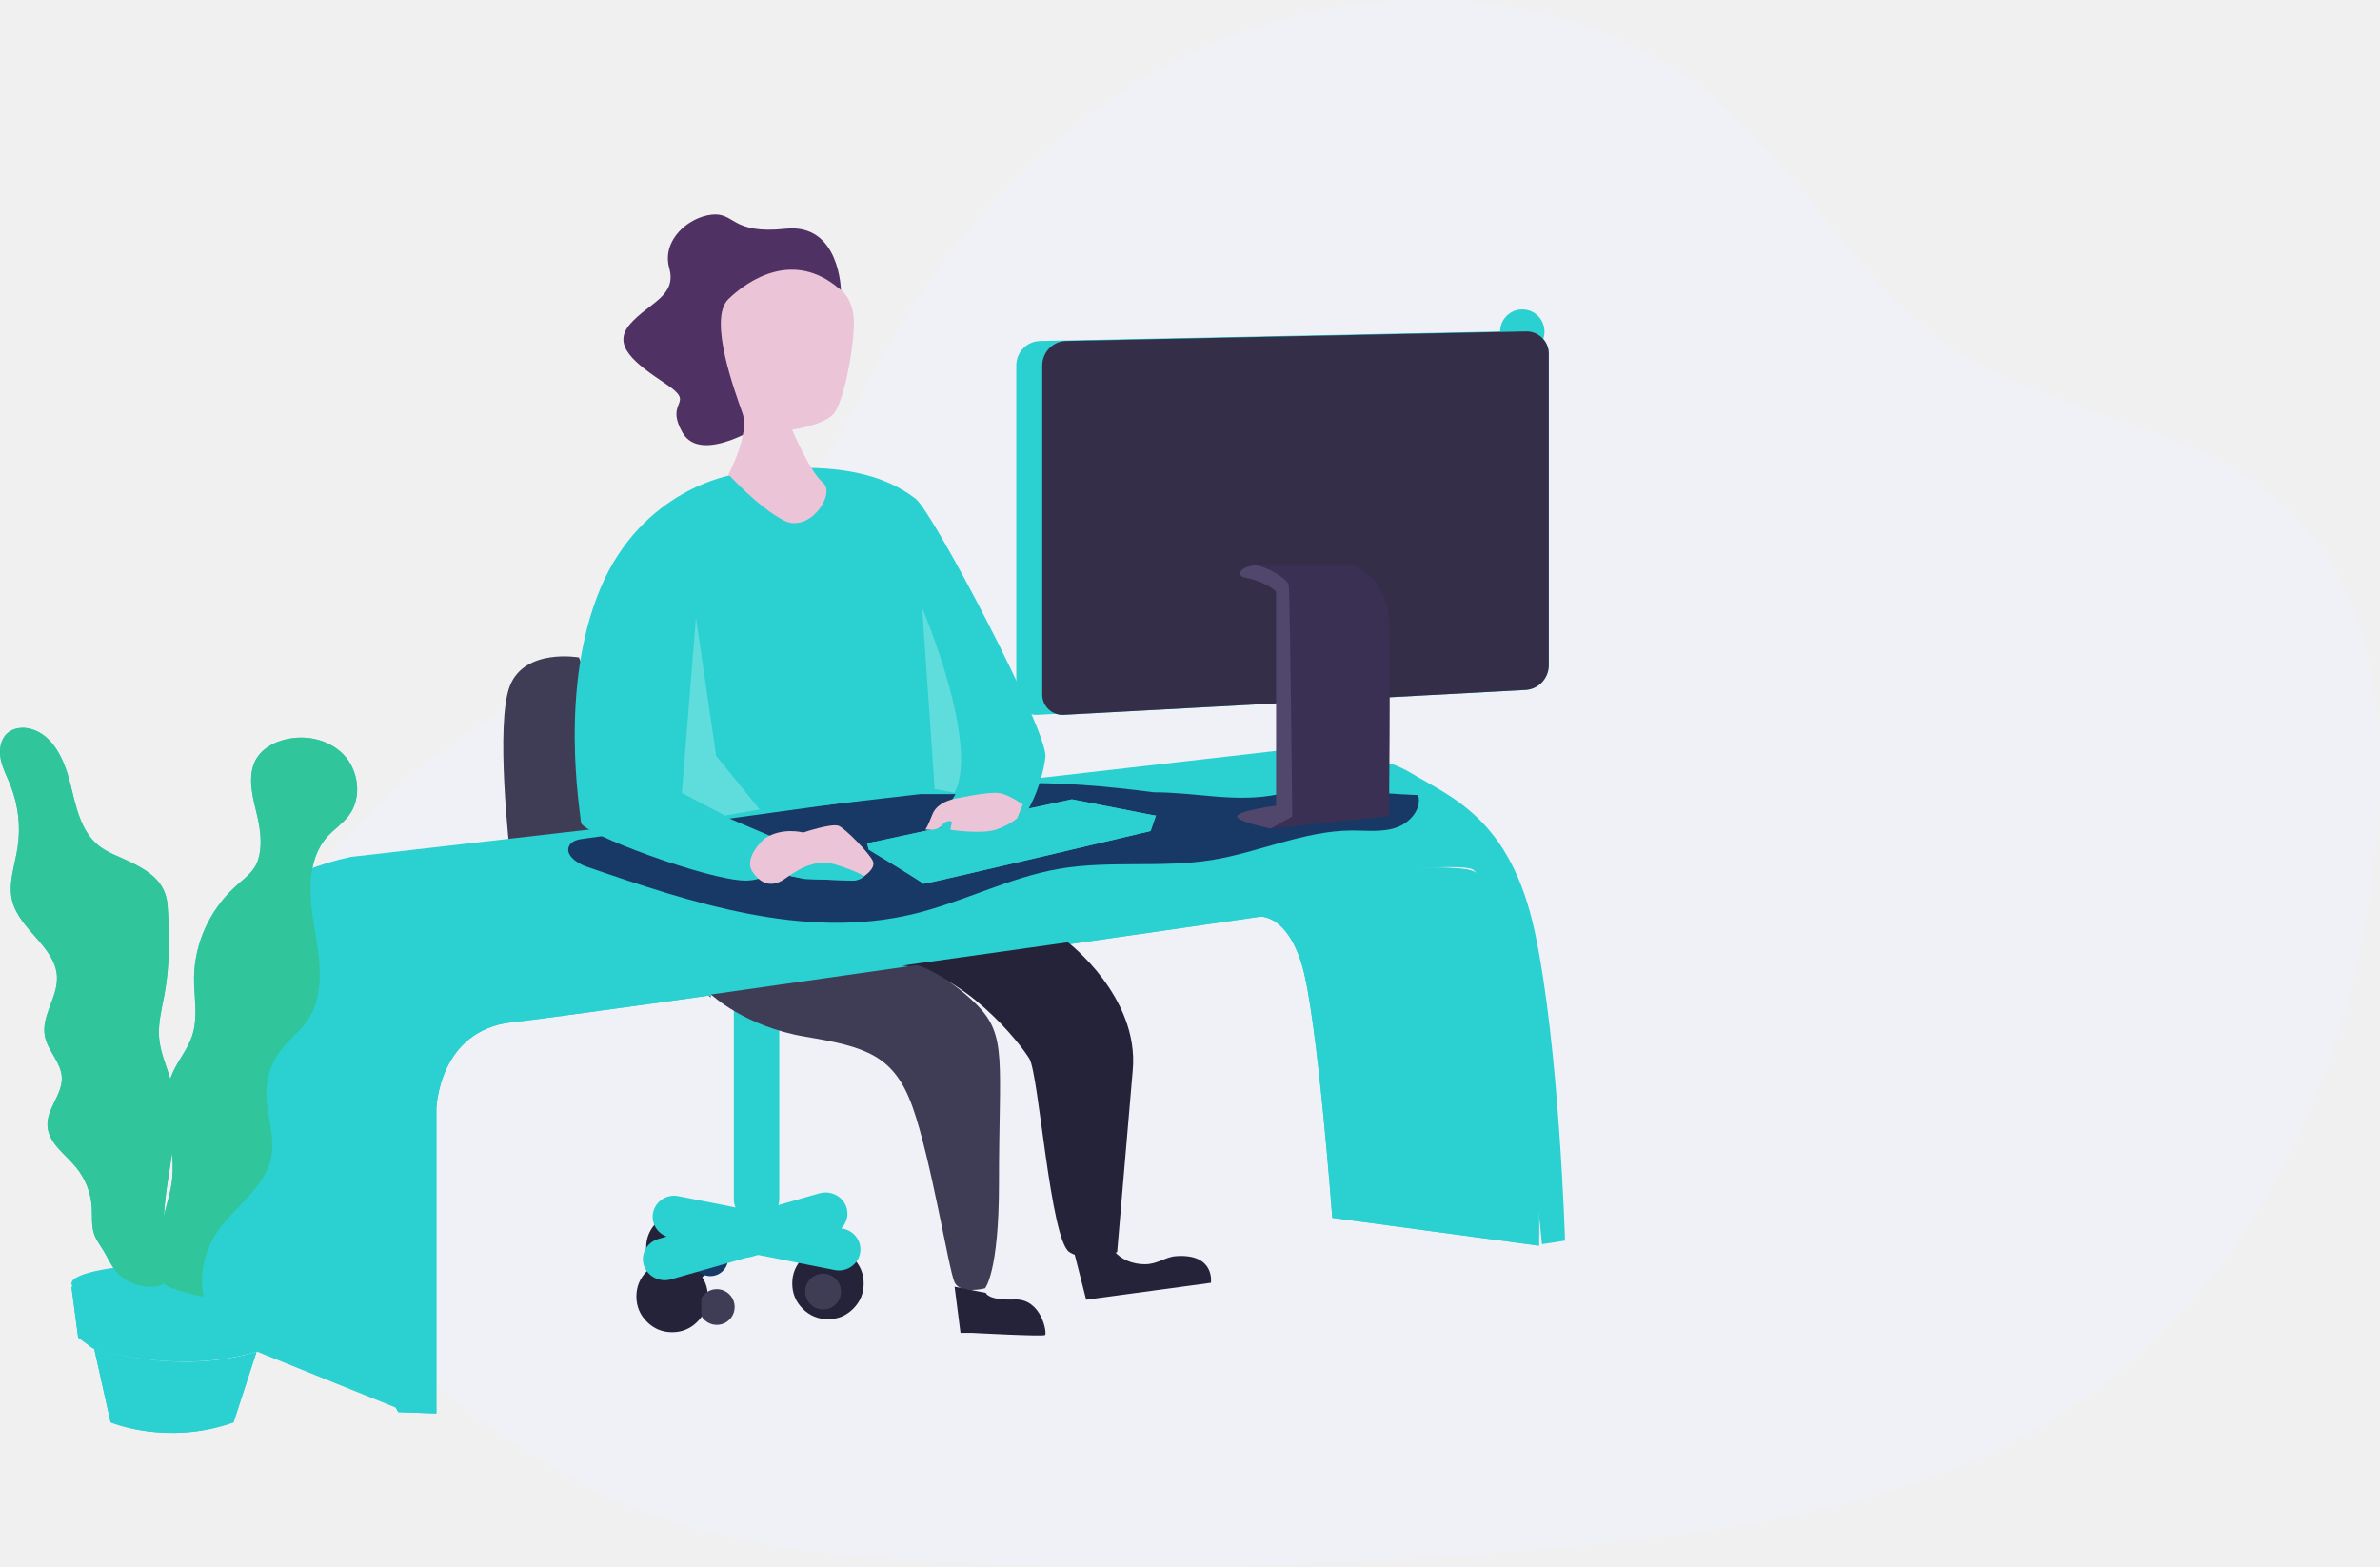
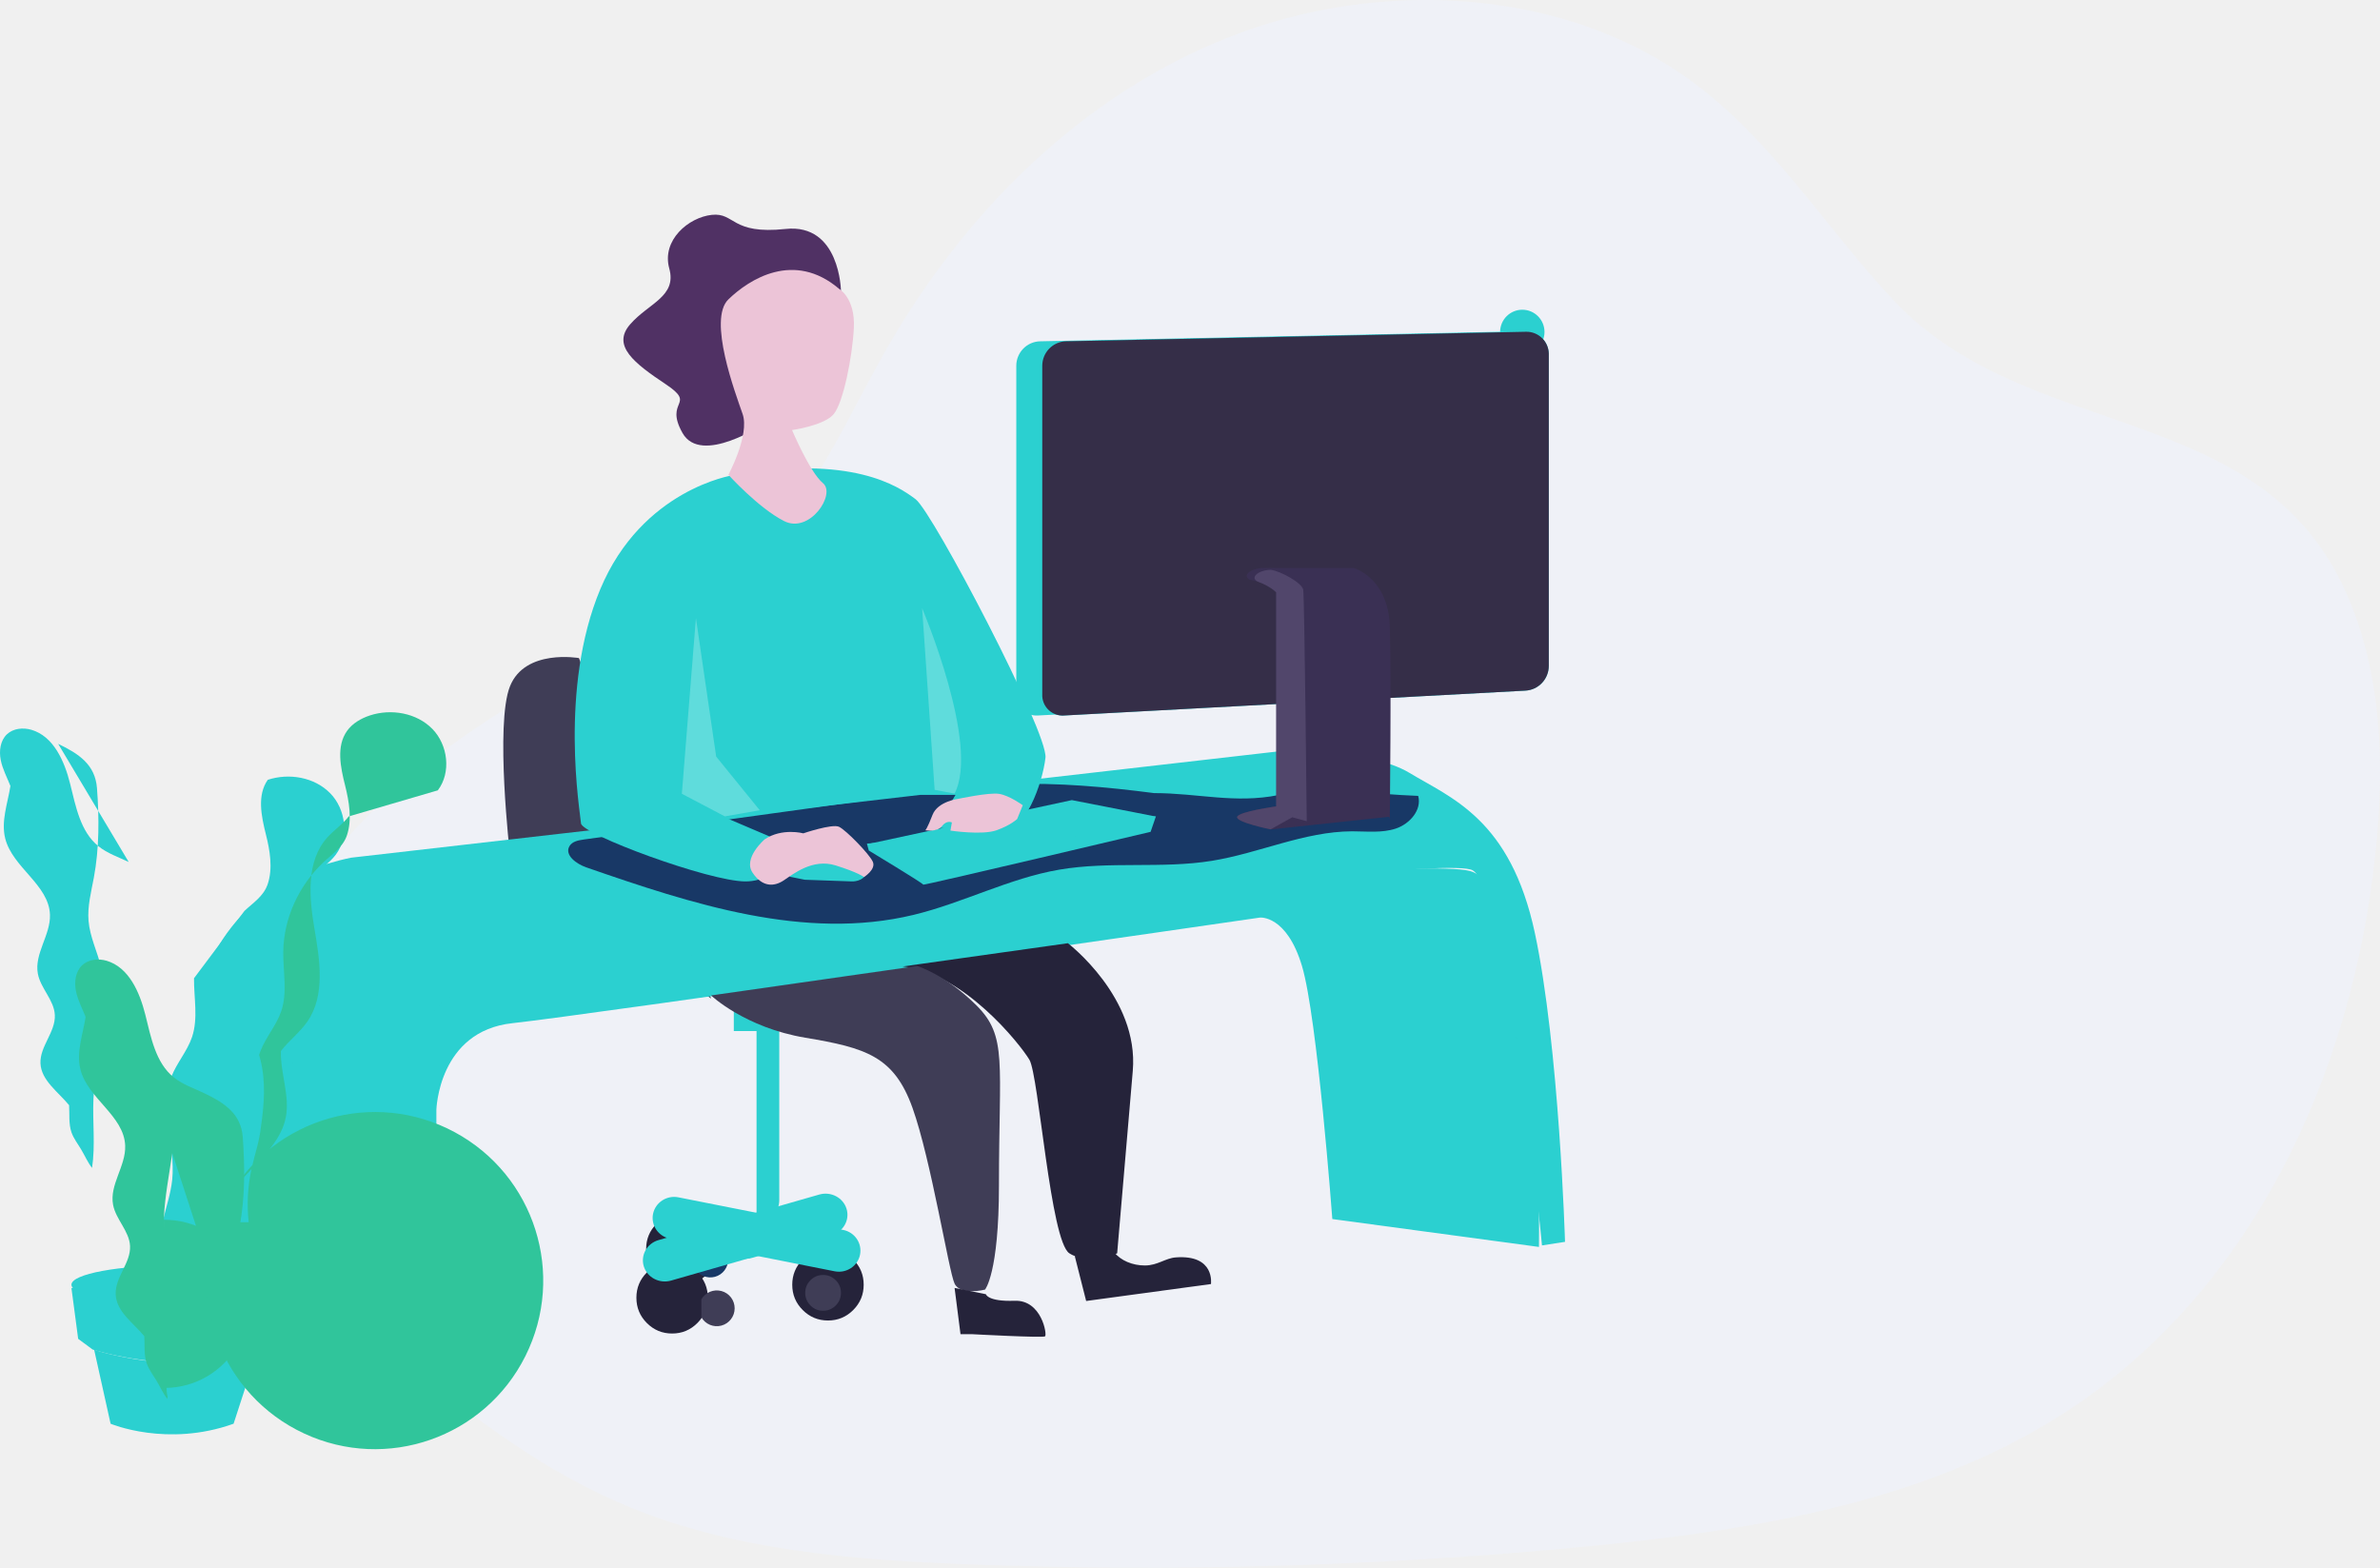
- <svg xmlns="http://www.w3.org/2000/svg" id="body_1" width="696" height="458">
+ <svg xmlns="http://www.w3.org/2000/svg" id="body_1" width="542" height="357">
  <defs>
    <linearGradient transform="matrix(1 0 0 1 0 0)" id="1" x1="0" y1="50" x2="100" y2="50">
      <stop stop-color="#183866" offset="0%" />
      <stop stop-color="#1A7FC1" offset="100%" />
    </linearGradient>
    <linearGradient transform="matrix(1 0 0 1 0 0)" id="216" x1="14.169" y1="-41.335" x2="114.168" y2="-41.335">
      <stop stop-color="#183866" offset="0%" />
      <stop stop-color="#1A7FC1" offset="100%" />
    </linearGradient>
    <linearGradient transform="matrix(1 0 0 1 0 0)" id="452" x1="-0.04" y1="49.993" x2="99.996" y2="49.993">
      <stop stop-color="#ECC4D7" offset="0%" />
      <stop stop-color="#F2EAC9" offset="100%" />
    </linearGradient>
    <linearGradient transform="matrix(1 0 0 1 0 0)" id="684" x1="99.032" y1="-163.287" x2="199.03" y2="-163.287">
      <stop stop-color="#ECC4D7" offset="0%" />
      <stop stop-color="#F2EAC9" offset="100%" />
    </linearGradient>
    <linearGradient transform="matrix(1 0 0 1 0 0)" id="921" x1="124.306" y1="-84.564" x2="224.306" y2="-84.564">
      <stop stop-color="#ECC4D7" offset="0%" />
      <stop stop-color="#F2EAC9" offset="100%" />
    </linearGradient>
    <linearGradient transform="matrix(1 0 0 1 0 0)" id="1158" x1="128.89" y1="100.36" x2="24.06" y2="153.095">
      <stop stop-color="#362958" offset="0%" />
      <stop stop-color="#34313D" offset="100%" />
    </linearGradient>
  </defs>
-   <g transform="matrix(0.9495225 0 0 0.9502075 0 0)">
-     <g transform="matrix(1 0 0 1 0 0)">
-       <path d="M583.08 92.214C 562.107 69.829 545.872 43.107 520.805 24.839C 481.431 -3.915 424.764 -6.719 378.725 11.345C 332.686 29.409 296.82 65.819 273.181 107.048C 260.746 128.74 250.979 152.402 232.758 170.128C 217.355 185.104 197.11 194.659 177.915 205.066C 146.967 221.799 117.163 242.018 97.135 269.761C 77.107 297.504 68.155 333.941 80.957 365.207C 89.59 386.304 106.979 403.09 124.793 418.288C 145.757 436.157 168.289 452.889 194.293 463.536C 226.848 476.782 262.987 479.63 298.427 480.978C 361.255 483.358 424.184 481.579 486.746 475.655C 537.976 470.811 590.757 462.542 633.62 435.775C 693.663 398.291 724.62 329.612 731.59 262.265C 734.426 235.329 733.708 207.337 722.626 182.345C 696.122 122.565 624.609 136.547 583.079 92.214L583.079 92.214L583.08 92.214z" stroke="none" fill="#EFF1F7" fill-rule="nonzero" />
+   <g transform="matrix(0.739427 0 0 0.7406639 0 0)">
+     <g>
+       <path d="M583.08 92.214C 562.107 69.829 545.872 43.107 520.805 24.839C 481.431 -3.915 424.764 -6.719 378.725 11.345C 332.685 29.408 296.82 65.819 273.181 107.048C 260.746 128.74 250.979 152.402 232.758 170.128C 217.355 185.104 197.11 194.659 177.915 205.066C 146.967 221.799 117.163 242.018 97.135 269.761C 77.109 297.504 68.155 333.941 80.957 365.207C 89.59 386.304 106.979 403.09 124.793 418.288C 145.757 436.157 168.289 452.889 194.293 463.536C 226.848 476.782 262.987 479.63 298.427 480.978C 361.255 483.358 424.184 481.579 486.746 475.655C 537.976 470.811 590.757 462.542 633.62 435.775C 693.663 398.291 724.62 329.612 731.59 262.265C 734.426 235.329 733.708 207.337 722.626 182.345C 696.122 122.565 624.609 136.547 583.079 92.214L583.079 92.214L583.08 92.214z" stroke="none" fill="#EFF1F7" fill-rule="nonzero" />
      <path d="M178.317 202.334C 178.317 202.334 161.717 199.387 157.067 211.003C 152.417 222.619 157.067 262.736 157.067 262.736L157.067 262.736L219 307L178.317 202.334z" stroke="none" fill="#3F3D56" fill-rule="nonzero" />
      <path d="M256.202 379.727L231.647 386.735C 228.079 387.745 224.337 385.783 223.275 382.349C 222.228 378.911 224.262 375.303 227.825 374.28L227.825 374.28L252.347 367.266C 255.912 366.256 259.654 368.213 260.719 371.645C 261.777 375.078 259.759 378.69 256.202 379.727L256.202 379.727L256.202 379.727z" stroke="none" fill="#2BD0D0" fill-rule="nonzero" />
      <path d="M266 395C 266 398.038 264.926 400.63 262.778 402.778C 260.63 404.926 258.038 406 255 406C 251.962 406 249.37 404.926 247.222 402.778C 245.074 400.63 244 398.038 244 395C 244 391.962 245.074 389.37 247.222 387.222C 249.37 385.074 251.962 384 255 384C 258.038 384 260.63 385.074 262.778 387.222C 264.926 389.37 266 391.962 266 395C 266 395.128 265.998 395.256 265.993 395.384" stroke="none" fill="#25233A" fill-rule="nonzero" />
      <path d="M259 397.5C 259 399.019 258.463 400.315 257.389 401.389C 256.315 402.463 255.019 403 253.5 403C 251.981 403 250.685 402.463 249.611 401.389C 248.537 400.315 248 399.019 248 397.5C 248 395.981 248.537 394.685 249.611 393.611C 250.685 392.537 251.981 392 253.5 392C 255.019 392 256.315 392.537 257.389 393.611C 258.463 394.685 259 395.981 259 397.5C 259 397.564 258.999 397.628 258.997 397.692" stroke="none" fill="#3F3D56" fill-rule="nonzero" />
      <path d="M221 384C 221 387.038 219.926 389.63 217.778 391.778C 215.63 393.926 213.038 395 210 395C 206.962 395 204.37 393.926 202.222 391.778C 200.074 389.63 199 387.038 199 384C 199 380.962 200.074 378.37 202.222 376.222C 204.37 374.074 206.962 373 210 373C 213.038 373 215.63 374.074 217.778 376.222C 219.926 378.37 221 380.962 221 384C 221 384.128 220.998 384.256 220.993 384.384" stroke="none" fill="#25233A" fill-rule="nonzero" />
-       <path d="M214 384.5C 215.245 382.344 217.782 381.293 220.187 381.937C 222.591 382.582 224.263 384.761 224.263 387.25C 224.263 389.739 222.591 391.918 220.187 392.563C 217.782 393.207 215.245 392.156 214 390L214 390L214 384.5L214 390L214 384.5z" stroke="none" fill="url(#1)" />
+       <path d="M214 384.5C 215.245 382.344 217.782 381.293 220.187 381.937C 222.591 382.582 224.263 384.761 224.263 387.25C 224.263 389.739 222.591 391.918 220.187 392.563C 217.782 393.207 215.245 392.156 214 390L214 384.5L214 390L214 384.5z" stroke="none" fill="url(#1)" />
      <path d="M218 399C 218 402.038 216.926 404.63 214.778 406.778C 212.63 408.926 210.038 410 207 410C 203.962 410 201.37 408.926 199.222 406.778C 197.074 404.63 196 402.038 196 399C 196 395.962 197.074 393.37 199.222 391.222C 201.37 389.074 203.962 388 207 388C 210.038 388 212.63 389.074 214.778 391.222C 216.926 393.37 218 395.962 218 399C 218 399.128 217.998 399.256 217.993 399.384" stroke="none" fill="#25233A" fill-rule="nonzero" />
-       <path d="M216 399.5C 217.245 397.344 219.782 396.293 222.187 396.937C 224.591 397.582 226.263 399.761 226.263 402.25C 226.263 404.739 224.591 406.918 222.187 407.563C 219.782 408.207 217.245 407.156 216 405L216 405L216 399.5L216 405L216 399.5z" stroke="none" fill="#3F3D56" fill-rule="nonzero" />
-       <g>
-         <path d="M257.085 390.874L206.298 380.828C 202.724 380.111 200.414 376.698 201.13 373.192C 201.862 369.692 205.34 367.428 208.915 368.126L208.915 368.126L259.702 378.153C 263.276 378.87 265.586 382.283 264.87 385.79C 264.147 389.297 260.666 391.571 257.085 390.874L257.085 390.874L257.085 390.874z" stroke="none" fill="#2BD0D0" fill-rule="nonzero" />
-         <path d="M226 310L240 310L240 369C 240 372.865 236.868 375.998 233.003 376C 229.138 375.998 226.006 372.865 226.007 369L226.007 369L226.007 310L226 310z" stroke="none" fill="#2BD0D0" fill-rule="nonzero" />
-         <path d="M231.187 386.708L206.65 393.733C 203.082 394.747 199.336 392.784 198.275 389.345C 197.228 385.905 199.262 382.295 202.823 381.271L202.823 381.271L227.36 374.266C 230.924 373.256 234.664 375.214 235.728 378.647C 236.767 382.082 234.738 385.681 231.187 386.707L231.187 386.707L231.187 386.708z" stroke="none" fill="#2BD0D0" fill-rule="nonzero" />
-       </g>
+       <path d="M216 399.5C 217.245 397.344 219.782 396.293 222.187 396.937C 224.591 397.582 226.263 399.761 226.263 402.25C 226.263 404.739 224.591 406.918 222.187 407.563C 219.782 408.207 217.245 407.156 216 405L216 399.5L216 405L216 399.5z" stroke="none" fill="#3F3D56" fill-rule="nonzero" />
+       <path d="M257.085 390.874L206.298 380.828C 202.724 380.111 200.414 376.698 201.13 373.192C 201.862 369.692 205.34 367.428 208.915 368.126L208.915 368.126L259.702 378.153C 263.276 378.87 265.586 382.283 264.87 385.79C 264.147 389.297 260.666 391.571 257.085 390.874L257.085 390.874L257.085 390.874z" stroke="none" fill="#2BD0D0" fill-rule="nonzero" />
+       <path d="M226 310L240 310L240 369C 240 372.866 236.867 376 233.003 376L233.003 376L233.003 317L226 317L226 310z" stroke="none" fill="#2BD0D0" fill-rule="nonzero" />
+       <path d="M231.187 386.708L206.65 393.733C 203.082 394.747 199.336 392.784 198.275 389.345C 197.228 385.905 199.262 382.295 202.823 381.271L202.823 381.271L227.36 374.266C 230.924 373.256 234.664 375.214 235.728 378.647C 236.767 382.082 234.738 385.681 231.187 386.707L231.187 386.707L231.187 386.708z" stroke="none" fill="#2BD0D0" fill-rule="nonzero" />
      <path d="M236 386.26L232.875 386.811L236 386.26L232.875 386.811L234.18 386.583L236 386.26L232.875 386.811L234.18 386.583L236.368 386.843L236 386.26z" stroke="none" fill="none" />
      <path d="M261 372.738L239 372.65L261 372.738L239 372.65L251.654 368.727L261 372.738L239 372.65L251.654 368.727C 253.154 369.594 254.263 371.051 254.737 372.775C 254.901 373.375 254.986 373.997 254.989 374.621L254.989 374.621L261 372.738z" stroke="none" fill="none" />
      <path d="M225.22 371.103L225.22 311L231.163 311L231.163 374.07C 231.104 374.38 231.123 374.697 231.22 375C 230.53 374.96 229.835 374.96 229.144 375L229.144 375L229.569 374.9C 229.831 374.86 228.629 372.809 228.286 371.614L228.286 371.614L225.22 371.103z" stroke="none" fill="none" />
-       <path d="M262.289 389.8C 261.315 390.324 260.225 390.598 259.119 390.596C 258.673 390.595 258.227 390.551 257.789 390.466L257.789 390.466L235.382 386.06L233.515 385.697C 232.875 386.176 232.152 386.534 231.382 386.752L231.382 386.752L230.272 387.069L207.247 393.735C 203.733 394.742 200.045 392.792 199 389.373C 200.997 391.178 204.029 391.346 206.223 389.774C 209.034 387.878 220.225 385.031 226.564 383.517C 229.56 382.819 231.852 380.467 232.412 377.517C 232.428 377.343 232.454 377.17 232.492 377C 233.548 378.113 235.489 379.362 238.997 380.423C 247.637 383.012 261.664 384.727 261.664 384.727C 261.664 384.727 264.196 387.147 262.289 389.8L262.289 389.8L262.289 389.8z" stroke="none" fill="none" />
-       <path d="M264 388C 285.391 387.643 305.348 398.725 316.353 417.071C 327.358 435.418 327.74 458.242 317.353 476.946C 306.967 495.651 287.391 507.393 266 507.75L266 507.75L264 388L266 507.75L264 388z" stroke="none" fill="none" />
-       <path d="M226.3 370.559C 226.579 371.735 227.166 372.815 228 373.689L228 373.689L227.359 373.84L206.088 380C 202.817 379.187 200.662 376.135 201.044 372.854C 201.426 369.573 204.225 367.073 207.6 367C 208.053 367.001 208.505 367.045 208.95 367.132L208.95 367.132L226.3 370.559z" stroke="none" fill="none" />
-       <path d="M259 89.407C 259 89.407 258.724 68.602 241.925 70.397C 225.126 72.192 226.414 65.302 219.238 66.058C 212.062 66.814 203.728 73.844 206.121 82.526C 208.514 91.208 199.789 93.149 194.057 99.736C 188.325 106.323 195.406 111.712 205.063 118.152C 214.72 124.592 204.463 122.925 210.188 133.107C 215.913 143.289 235.295 130.282 235.295 130.282L235.295 130.282L259 89.407z" stroke="none" fill="#503164" fill-rule="nonzero" />
-       <path d="M122.664 434.601L134.394 435L134.394 341.255C 134.394 341.255 134.984 317.014 157.846 314.582C 180.708 312.15 388.042 282.116 388.042 282.116C 388.042 282.116 396.26 281.246 400.993 297.017C 405.726 312.788 410.333 374.804 410.333 374.804L410.333 374.804L473.973 383.381C 473.973 383.381 475.653 273.831 452.671 267.786C 429.689 261.741 129.149 292.546 129.149 292.546C 129.149 292.546 106.859 408.898 122.664 434.601L122.664 434.601L122.664 434.601z" stroke="none" fill="#2BD0D0" fill-rule="nonzero" />
-       <path d="M122.664 434.601L134.394 435L134.394 341.255C 134.394 341.255 134.984 317.014 157.846 314.582C 180.708 312.15 388.042 282.116 388.042 282.116C 388.042 282.116 396.26 281.246 400.993 297.017C 405.726 312.788 410.333 374.804 410.333 374.804L410.333 374.804L473.973 383.381C 473.973 383.381 475.653 273.831 452.671 267.786C 429.689 261.741 129.149 292.546 129.149 292.546C 129.149 292.546 106.859 408.898 122.664 434.601L122.664 434.601L122.664 434.601z" stroke="none" fill="#2BD0D0" fill-rule="nonzero" />
-       <path d="M62 303.784C 62 303.784 67.744 272.028 108.144 263.705L108.144 263.705L393.327 231.062C 393.327 231.062 421.323 229.902 434.131 237.649C 446.939 245.396 465.219 251.817 472.714 286.872C 480.209 321.927 482 381.814 482 381.814L482 381.814L474.91 382.914C 474.91 382.914 464.562 274.474 453.598 267.608C 442.634 260.742 146.196 302.863 146.196 302.863C 146.196 302.863 125.635 306.951 123.844 337.395C 122.053 367.839 123.844 434 123.844 434L123.844 434L62 409.057L62 303.784z" stroke="none" fill="#2BD0D0" fill-rule="nonzero" />
-       <path d="M355.425 243.844C 340.663 241.944 325.781 240.568 310.906 241.124C 299.726 241.557 288.62 243.09 277.534 244.617L277.534 244.617L179.759 258.12C 178.099 258.35 176.209 258.723 175.379 260.164C 173.787 262.916 177.529 265.628 180.561 266.676C 213.071 277.932 247.804 289.332 281.269 281.306C 296.569 277.637 310.78 270.018 326.299 267.371C 341.818 264.724 357.747 267.161 373.232 264.665C 387.789 262.32 401.649 255.656 416.404 255.591C 420.929 255.591 425.587 256.168 429.879 254.752C 434.171 253.336 437.967 249.013 436.779 244.702C 422.926 244.224 407.375 241.695 393.787 244.44C 380.338 247.152 368.893 243.844 355.425 243.844L355.425 243.844L355.425 243.844z" stroke="none" fill="url(#216)" />
+       <path d="M262.289 389.8C 261.319 390.323 260.228 390.597 259.119 390.596L259.119 390.596L236.712 386.19L234.845 385.827L259.119 390.596L236.712 386.19L234.845 385.827L233.735 386.144L210.71 392.81C 207.196 393.817 203.508 391.867 202.463 388.448C 204.46 390.253 207.492 390.421 209.686 388.849C 212.497 386.953 223.688 384.106 230.027 382.592C 233.023 381.894 235.315 379.542 235.875 376.592C 235.891 376.419 235.917 376.246 235.955 376.075C 237.011 377.188 238.952 378.437 242.46 379.498C 251.1 382.087 265.127 383.802 265.127 383.802C 265.127 383.802 267.659 386.222 265.752 388.875L265.752 388.875L262.289 389.8z" stroke="none" fill="none" />
+       <path d="M264 388C 285.391 387.643 305.348 398.725 316.353 417.071C 327.358 435.418 327.74 458.242 317.353 476.946C 306.967 495.651 287.391 507.393 266 507.75L264 388L266 507.75L264 388z" stroke="none" fill="none" />
+       <path d="M226.3 370.559C 226.09 370.598 225.875 370.651 225.659 370.71L225.659 370.71L206.088 380C 202.817 379.187 200.662 376.135 201.044 372.854C 201.425 369.574 204.225 367.073 207.6 367L207.6 367L224.95 370.427L226.3 370.559z" stroke="none" fill="none" />
+       <path d="M259 89.407C 259 89.407 258.724 68.602 241.925 70.397C 225.125 72.19 226.414 65.302 219.238 66.058C 212.063 66.815 203.728 73.844 206.121 82.526C 208.516 91.208 199.789 93.149 194.057 99.736C 188.324 106.323 195.406 111.712 205.063 118.152C 214.72 124.592 204.463 122.925 210.188 133.107C 215.914 143.288 235.295 130.282 235.295 130.282L235.295 130.282L259 89.407z" stroke="none" fill="#503164" fill-rule="nonzero" />
+       <path d="M122.664 434.601L134.394 435L134.394 341.255C 134.394 341.255 134.984 317.014 157.846 314.582C 180.707 312.151 388.042 282.116 388.042 282.116C 388.042 282.116 396.26 281.246 400.993 297.017C 405.726 312.788 410.333 374.804 410.333 374.804L410.333 374.804L473.973 383.381C 473.973 383.381 475.653 273.831 452.671 267.786C 429.69 261.741 129.149 292.546 129.149 292.546C 129.149 292.546 106.859 408.898 122.664 434.601L122.664 434.601L122.664 434.601z" stroke="none" fill="#2BD0D0" fill-rule="nonzero" />
+       <path d="M122.664 434.601L134.394 435L134.394 341.255C 134.394 341.255 134.984 317.014 157.846 314.582C 180.707 312.151 388.042 282.116 388.042 282.116C 388.042 282.116 396.26 281.246 400.993 297.017C 405.726 312.788 410.333 374.804 410.333 374.804L410.333 374.804L473.973 383.381C 473.973 383.381 475.653 273.831 452.671 267.786C 429.69 261.741 129.149 292.546 129.149 292.546C 129.149 292.546 106.859 408.898 122.664 434.601L122.664 434.601L122.664 434.601z" stroke="none" fill="none" />
+       <path d="M62 303.784C 62 303.784 67.744 272.028 108.144 263.705L108.144 263.705L393.327 231.062C 393.327 231.062 421.323 229.902 434.131 237.649C 446.939 245.395 465.219 251.817 472.714 286.872C 480.209 321.928 482 381.814 482 381.814L482 381.814L474.91 382.914C 474.91 382.914 464.562 274.474 453.598 267.608C 442.635 260.743 146.196 302.863 146.196 302.863C 146.196 302.863 125.635 306.951 123.844 337.395C 122.054 367.838 123.844 434 123.844 434L123.844 434L62 409.057L62 303.784z" stroke="none" fill="#2BD0D0" fill-rule="nonzero" />
+       <path d="M355.425 243.844C 340.663 241.944 325.781 240.568 310.906 241.124C 299.726 241.557 288.62 243.09 277.534 244.617L277.534 244.617L179.759 258.12C 178.099 258.35 176.209 258.723 175.379 260.164C 173.787 262.916 177.529 265.628 180.561 266.676C 213.071 277.932 247.804 289.332 281.269 281.306C 296.569 277.637 310.78 270.018 326.299 267.371C 341.817 264.724 357.747 267.161 373.232 264.665C 387.789 262.32 401.649 255.656 416.404 255.591C 420.929 255.591 425.587 256.168 429.879 254.752C 434.172 253.337 437.967 249.013 436.779 244.702C 422.926 244.224 407.375 241.695 393.787 244.44C 380.338 247.152 368.893 243.844 355.425 243.844L355.425 243.844L355.425 243.844z" stroke="none" fill="url(#216)" />
      <path d="M267 259.38L267.57 261.494C 267.57 261.494 284.451 271.667 284.345 271.995C 284.239 272.323 354.369 255.755 354.369 255.755L354.369 255.755L356 251L267 259.38z" stroke="none" fill="#2BD0D0" fill-rule="nonzero" />
-       <path d="M267 259.38L267.57 261.494C 267.57 261.494 284.451 271.667 284.345 271.995C 284.239 272.323 354.369 255.755 354.369 255.755L354.369 255.755L356 251L267 259.38z" stroke="none" fill="#2BD0D0" fill-rule="nonzero" />
+       <path d="M267 259.38L267.57 261.494C 267.57 261.494 284.451 271.667 284.345 271.995C 284.239 272.323 354.369 255.755 354.369 255.755L354.369 255.755L356 251L267 259.38z" stroke="none" fill="none" />
      <path d="M268 259.364L330.107 246L356 251.054L285.442 268L268 259.364z" stroke="none" fill="#2BD0D0" fill-rule="nonzero" />
-       <path d="M268 259.364L330.107 246L356 251.054L285.442 268L268 259.364z" stroke="none" fill="#2BD0D0" fill-rule="nonzero" />
-       <path d="M247.832 270.484L262.289 270.996C 262.289 270.996 265.961 271.224 266.909 268.279C 267.857 265.334 261.019 259.119 260.287 259.002C 259.555 258.885 240.527 264.222 243.27 269.558L243.27 269.558L247.832 270.484L247.832 270.484z" stroke="none" fill="#2BD0D0" fill-rule="nonzero" />
-       <path d="M247.832 270.484L262.289 270.996C 262.289 270.996 265.961 271.224 266.909 268.279C 267.857 265.334 261.019 259.119 260.287 259.002C 259.555 258.885 240.527 264.222 243.27 269.558L243.27 269.558L247.832 270.484L247.832 270.484z" stroke="none" fill="#2BD0D0" fill-rule="nonzero" />
+       <path d="M268 259.364L330.107 246L356 251.054L285.442 268L268 259.364z" stroke="none" fill="none" />
+       <path d="M247.832 270.484L262.289 270.996C 262.289 270.996 265.961 271.224 266.909 268.279C 267.859 265.334 261.019 259.119 260.287 259.002C 259.554 258.884 240.527 264.222 243.27 269.558L243.27 269.558L247.832 270.484L247.832 270.484z" stroke="none" fill="#2BD0D0" fill-rule="nonzero" />
+       <path d="M247.832 270.484L262.289 270.996C 262.289 270.996 265.961 271.224 266.909 268.279C 267.859 265.334 261.019 259.119 260.287 259.002C 259.554 258.884 240.527 264.222 243.27 269.558L243.27 269.558L247.832 270.484L247.832 270.484z" stroke="none" fill="none" />
      <path d="M79 416.056L71.942 437.733C 51.469 445.084 34.062 437.733 34.062 437.733L34.062 437.733L29 415C 29 415 54.535 423.56 79 416.056z" stroke="none" fill="#2BD0D0" fill-rule="nonzero" />
-       <path d="M79 416.056L71.942 437.733C 51.469 445.084 34.062 437.733 34.062 437.733L34.062 437.733L29 415C 29 415 54.535 423.56 79 416.056z" stroke="none" fill="#2BD0D0" fill-rule="nonzero" />
+       <path d="M79 416.056L71.942 437.733C 51.469 445.084 34.062 437.733 34.062 437.733L34.062 437.733L29 415C 29 415 54.535 423.56 79 416.056z" stroke="none" fill="none" />
      <path d="M87 396L84.716 412.943L78.93 415.951C 54.282 423.371 28.515 414.913 28.515 414.913L28.515 414.913L24.072 411.63L22 396L87 396z" stroke="none" fill="#2BD0D0" fill-rule="nonzero" />
-       <path d="M87 396L84.716 412.943L78.93 415.951C 54.282 423.371 28.515 414.913 28.515 414.913L28.515 414.913L24.072 411.63L22 396L87 396z" stroke="none" fill="#2BD0D0" fill-rule="nonzero" />
+       <path d="M87 396L84.716 412.943L78.93 415.951C 54.282 423.371 28.515 414.913 28.515 414.913L28.515 414.913L24.072 411.63L22 396L87 396z" stroke="none" fill="none" />
      <path d="M22 395C 22 391.686 36.551 389 54.5 389C 72.449 389 87 391.686 87 395C 87 398.314 72.449 401 54.5 401C 36.551 401 22 398.314 22 395" stroke="none" fill="#2BD0D0" fill-rule="nonzero" />
      <path d="M22 395C 22 391.686 36.551 389 54.5 389C 72.449 389 87 391.686 87 395C 87 398.314 72.449 401 54.5 401C 36.551 401 22 398.314 22 395" stroke="none" fill="none" />
-       <g>
-         <path d="M39.641 265.03C 36.459 263.515 33.038 262.372 30.285 260.16C 24.738 255.66 23.332 247.912 21.595 240.962C 19.858 234.012 16.498 226.369 9.651 224.375C 7.089 223.638 4.084 223.93 2.136 225.765C 0.083 227.698 -0.334 230.875 0.228 233.679C 0.79 236.483 2.156 238.995 3.213 241.653C 5.68 247.831 6.431 254.561 5.385 261.13C 4.52 266.519 2.453 271.981 3.78 277.264C 6.032 286.228 17.25 291.484 17.56 300.721C 17.772 306.954 12.675 312.722 13.83 318.856C 14.682 323.394 18.835 326.936 19.06 331.548C 19.31 336.778 14.398 341.203 14.636 346.433C 14.874 351.663 20.063 355.158 23.451 359.272C 26.293 362.733 27.981 366.996 28.278 371.465C 28.456 374.256 28.099 377.147 29.004 379.792C 29.664 381.725 30.984 383.367 32.008 385.108C 33.138 386.988 33.989 389.022 35.349 390.763C 38.832 395.196 44.676 397.042 50.074 395.414C 51.124 388.464 50.206 381.374 50.497 374.349C 51.071 360.74 56.188 347.025 52.913 333.814C 51.712 328.97 49.401 324.371 48.991 319.401C 48.628 314.961 49.803 310.563 50.622 306.184C 52.312 297.14 52.286 287.79 51.592 278.646C 51.045 271.39 45.974 268.047 39.642 265.03L39.642 265.03L39.641 265.03z" stroke="none" fill="#2BD0D0" fill-rule="nonzero" />
-         <path d="M59.752 300.767C 59.699 306.829 61.082 313.097 59.14 318.852C 57.67 323.214 54.438 326.786 52.769 331.075C 48.919 340.974 54.099 352.075 53.042 362.645C 52.602 366.999 51.106 371.182 50.162 375.458C 48.989 380.871 48.702 386.438 49.311 391.943C 49.183 394.017 50.601 395.868 52.636 396.285C 55.895 397.526 59.27 398.435 62.711 399C 61.548 392.591 62.773 385.977 66.156 380.41C 71.43 371.78 81.678 365.964 83.586 356.051C 84.876 349.339 81.871 342.527 82.084 335.696C 82.238 331.149 83.804 326.763 86.566 323.148C 89.046 319.921 92.405 317.425 94.713 314.078C 100.259 306.012 98.53 295.23 96.881 285.584C 95.232 275.938 94.274 264.836 100.791 257.527C 102.853 255.217 105.539 253.483 107.408 251.014C 111.571 245.51 110.52 237.031 105.678 232.112C 100.836 227.193 93.043 225.832 86.46 227.996C 83.684 228.812 81.232 230.476 79.45 232.756C 76.125 237.47 77.455 243.91 78.865 249.513C 80.095 254.38 81.086 259.996 79.404 264.903C 78.147 268.554 74.961 270.533 72.254 273.075C 64.505 280.229 59.993 290.223 59.752 300.767L59.752 300.767L59.752 300.767z" stroke="none" fill="#2BD0D0" fill-rule="nonzero" />
-       </g>
-       <path d="M53.062 354.522C 52.124 361.115 50.77 367.761 50.492 374.373L50.492 374.373L50.492 375.038C 50.478 375.202 50.44 375.363 50.381 375.517C 49.209 380.935 48.917 386.507 49.515 392.018C 49.551 392.911 49.776 393.786 50.175 394.584C 50.143 394.863 50.103 395.135 50.064 395.414C 44.665 397.043 38.819 395.196 35.334 390.762C 34.014 389.021 33.121 386.987 31.992 385.107C 30.935 383.359 29.647 381.717 28.987 379.79C 28.082 377.131 28.438 374.254 28.26 371.463C 27.963 366.993 26.275 362.729 23.432 359.267C 20.043 355.18 14.845 351.751 14.614 346.434C 14.383 341.117 19.29 336.778 19.039 331.547C 18.815 326.935 14.66 323.393 13.809 318.854C 12.652 312.719 17.771 306.951 17.54 300.717C 17.23 291.479 6.008 286.222 3.755 277.257C 2.435 271.973 4.495 266.51 5.36 261.121C 6.411 254.56 5.67 247.836 3.214 241.661C 2.157 239.003 0.79 236.498 0.228 233.686C -0.334 230.874 0.083 227.705 2.137 225.764C 4.119 223.93 7.091 223.638 9.654 224.375C 16.51 226.369 19.858 234.039 21.602 240.99C 23.346 247.941 24.746 255.684 30.294 260.19C 33.036 262.417 36.47 263.546 39.654 265.062C 45.994 268.079 51.067 271.422 51.609 278.612C 52.269 287.757 52.329 297.108 50.639 306.153C 49.819 310.533 48.657 314.933 49.007 319.372C 49.357 323.811 51.279 328.012 52.534 332.318L52.534 332.318L52.93 333.787C 54.595 340.626 54.06 347.544 53.062 354.522L53.062 354.522L53.062 354.522z" stroke="none" fill="#30C59B" fill-rule="nonzero" />
-       <path d="M49.718 394C 49.416 393.204 49.246 392.363 49.216 391.512C 48.785 386.157 48.999 380.769 49.853 375.465L49.853 375.465L49.933 375C 49.762 381.346 50.307 387.744 49.718 394L49.718 394L49.718 394z" stroke="none" fill="none" />
-       <path d="M107.393 251.014C 105.522 253.484 102.831 255.216 100.766 257.527C 94.239 264.83 95.198 275.937 96.85 285.584C 98.502 295.231 100.233 306.012 94.678 314.079C 92.368 317.399 89.004 319.921 86.519 323.148C 83.753 326.762 82.183 331.148 82.029 335.696C 81.817 342.527 84.827 349.339 83.535 356.051C 81.624 365.964 71.36 371.793 66.078 380.411C 62.703 385.981 61.485 392.593 62.654 399C 59.217 398.436 55.845 397.526 52.59 396.285C 51.701 396.022 50.893 395.534 50.246 394.87C 50.154 394.762 50.071 394.647 49.999 394.525C 49.586 393.735 49.348 392.865 49.3 391.975C 48.701 386.469 49 380.901 50.186 375.491C 50.219 375.331 50.259 375.172 50.299 375.013C 51.245 370.903 52.644 366.873 53.07 362.677C 53.297 359.957 53.243 357.22 52.91 354.511C 53.916 347.54 54.455 340.629 52.757 333.843C 52.637 333.353 52.497 332.861 52.357 332.376C 52.484 331.951 52.63 331.526 52.797 331.108C 54.469 326.819 57.706 323.248 59.177 318.885C 61.116 313.129 59.737 306.862 59.79 300.8C 59.877 290.33 64.613 280.22 72.219 273.075C 74.929 270.533 78.12 268.555 79.379 264.903C 81.064 259.996 80.045 254.38 78.839 249.513C 77.421 243.91 76.075 237.47 79.426 232.756C 81.091 230.419 83.716 228.899 86.446 227.996C 93.013 225.831 100.853 227.192 105.695 232.112C 110.537 237.032 111.563 245.542 107.393 251.014L107.393 251.014L107.393 251.014z" stroke="none" fill="#30C59B" fill-rule="nonzero" />
-       <path d="M225.573 146.146C 225.573 146.146 197.756 150.446 184.889 181.123C 172.022 211.8 178.713 249.806 178.938 253.15C 179.163 256.494 218.366 271 229.573 271C 240.78 271 243.115 259.771 243.115 259.771L243.115 259.771L223.312 251.338L283.482 244.389L294.286 244.389L288.335 254.421C 288.335 254.421 300.078 255.651 307.927 255.932C 315.776 256.213 321.105 240.692 321.984 232.973C 322.863 225.254 287.317 157.515 282.007 153.503C 276.697 149.491 262.29 139.686 225.573 146.146L225.573 146.146L225.573 146.146z" stroke="none" fill="#2BD0D0" fill-rule="nonzero" />
-       <path d="M258.392 88.776C 258.392 88.776 263.424 91.606 262.972 100.761C 262.52 109.916 259.682 123.693 256.819 127.261C 253.956 130.829 243.939 132.229 243.939 132.229C 243.939 132.229 249.403 145.206 253.469 148.555C 257.535 151.904 249.383 164.242 241.454 160.194C 233.525 156.146 224.334 145.978 224.334 145.978C 224.334 145.978 230.946 133.733 228.71 127.288C 226.474 120.843 217.938 98.224 224.334 92.046C 230.73 85.868 244.52 77.011 258.392 88.776L258.392 88.776L258.392 88.776z" stroke="none" fill="url(#452)" />
+       <path d="M39.641 265.03C 36.459 263.515 33.038 262.372 30.285 260.16C 24.738 255.66 23.332 247.912 21.595 240.962C 19.859 234.011 16.498 226.369 9.651 224.375C 7.089 223.638 4.084 223.93 2.136 225.765C 0.083 227.698 -0.334 230.875 0.228 233.679C 0.789 236.483 2.156 238.995 3.213 241.653C 2.348 247.042 0.281 252.504 1.608 257.787C 3.86 266.751 15.078 272.007 15.388 281.244C 15.6 287.477 10.503 293.245 11.658 299.379C 12.51 303.917 16.663 307.459 16.888 312.071C 17.138 317.301 12.226 321.726 12.464 326.956C 12.701 332.186 17.891 335.681 21.279 339.795C 21.457 342.586 21.1 345.477 22.005 348.122C 22.665 350.055 23.985 351.697 25.009 353.438C 26.139 355.318 26.99 357.352 28.35 359.093C 29.4 352.143 28.482 345.053 28.773 338.028C 29.347 324.419 34.464 310.704 31.189 297.493C 29.988 292.649 27.677 288.05 27.267 283.08C 26.904 278.64 28.079 274.242 28.898 269.863C 30.588 260.819 30.562 251.469 29.868 242.325C 29.321 235.069 24.25 231.726 17.918 228.709L17.918 228.709L39.641 265.03z" stroke="none" fill="#2BD0D0" fill-rule="nonzero" />
+       <path d="M59.752 300.767C 59.699 306.829 61.082 313.097 59.14 318.852C 57.67 323.214 54.438 326.786 52.769 331.075C 48.919 340.974 54.099 352.075 53.042 362.645C 52.602 366.999 51.106 371.182 50.162 375.458C 55.851 375.92 61.423 377.329 66.647 379.628C 71.921 370.998 82.169 365.182 84.077 355.269C 85.367 348.557 82.362 341.745 82.575 334.914C 85.055 331.687 88.414 329.191 90.722 325.844C 96.268 317.778 94.539 306.996 92.89 297.35C 91.24 287.703 90.283 276.602 96.8 269.293C 98.862 266.983 101.548 265.249 103.417 262.78C 107.58 257.276 106.529 248.797 101.687 243.878C 96.847 238.958 89.052 237.598 82.469 239.762C 79.144 244.476 80.474 250.916 81.884 256.519C 83.114 261.386 84.105 267.002 82.423 271.909C 81.166 275.56 77.98 277.539 75.273 280.081L75.273 280.081L59.752 300.767z" stroke="none" fill="#2BD0D0" fill-rule="nonzero" />
+       <path d="M53.062 354.522C 52.124 361.115 50.77 367.761 50.492 374.373L50.492 374.373L50.492 375.038C 59.724 374.952 68.301 379.799 72.992 387.752C 77.682 395.704 77.773 405.555 73.231 413.594C 68.689 421.632 60.203 426.636 50.971 426.722L50.492 374.373L50.492 375.038C 51.007 427.615 51.232 428.49 51.631 429.288C 51.599 429.567 51.559 429.839 51.52 430.118C 50.2 428.377 49.307 426.343 48.178 424.463C 47.121 422.715 45.833 421.073 45.173 419.146C 44.268 416.487 44.624 413.61 44.446 410.819C 41.057 406.732 35.859 403.303 35.628 397.986C 35.397 392.669 40.304 388.33 40.053 383.099C 39.829 378.487 35.674 374.945 34.823 370.406C 33.666 364.271 38.785 358.503 38.554 352.269C 38.244 343.031 27.022 337.774 24.769 328.809C 23.449 323.525 25.509 318.062 26.374 312.673C 25.317 310.015 23.95 307.51 23.388 304.698C 22.827 301.888 23.243 298.717 25.297 296.776C 27.279 294.942 30.251 294.65 32.814 295.387C 39.67 297.381 43.018 305.051 44.762 312.002C 46.506 318.954 47.906 326.696 53.454 331.202C 56.196 333.429 59.63 334.558 62.814 336.074C 69.154 339.091 74.227 342.434 74.769 349.624C 75.429 358.769 75.489 368.12 73.799 377.165C 72.979 381.545 71.817 385.945 72.167 390.384C 72.517 394.824 74.439 399.024 75.694 403.33C 75.833 403.815 75.971 404.307 76.09 404.799C 77.755 411.638 77.22 418.556 76.222 425.534L76.222 425.534L53.062 354.522z" stroke="none" fill="#30C59B" fill-rule="nonzero" />
+       <path d="M49.718 394C 49.288 388.64 49.502 383.22 50.355 377.953C 50.378 377.798 50.407 377.643 50.435 377.488C 50.264 383.834 50.809 390.232 50.22 396.488L50.22 396.488L49.718 394z" stroke="none" fill="none" />
+       <path d="M107.393 251.014C 105.522 253.484 102.831 255.216 100.766 257.527C 94.239 264.83 95.198 275.937 96.85 285.584C 98.501 295.23 100.233 306.012 94.678 314.079C 92.368 317.399 89.004 319.921 86.519 323.148C 86.307 329.979 89.317 336.791 88.025 343.503C 86.114 353.416 75.85 359.245 70.568 367.863C 84.559 343.573 115.327 334.81 140.016 348.084C 164.705 361.357 174.365 391.856 161.82 416.923C 149.275 441.99 119.072 452.538 93.649 440.733C 68.225 428.927 56.797 399.046 67.853 373.288L67.853 373.288L70.356 375.791L70.356 375.791L76.588 375.791C 75.989 370.285 76.288 364.718 77.474 359.307C 77.507 359.147 77.547 358.988 77.587 358.829C 78.533 354.719 79.932 350.689 80.358 346.493C 81.364 339.522 81.903 332.611 80.205 325.825C 80.085 325.335 79.945 324.843 79.805 324.358C 79.932 323.933 80.078 323.508 80.245 323.09C 81.917 318.801 85.154 315.23 86.625 310.867C 88.564 305.111 87.185 298.844 87.238 292.782C 87.325 282.312 92.061 272.202 99.667 265.057C 102.377 262.515 105.568 260.537 106.827 256.885C 108.512 251.978 107.493 246.362 106.287 241.495C 104.869 235.892 103.523 229.452 106.874 224.738C 108.539 222.401 111.164 220.881 113.894 219.978C 120.461 217.813 128.301 219.174 133.143 224.094C 137.985 229.014 139.011 237.524 134.841 242.996L134.841 242.996L107.393 251.014z" stroke="none" fill="#30C59B" fill-rule="nonzero" />
+       <path d="M225.573 146.146C 225.573 146.146 197.756 150.446 184.889 181.123C 172.022 211.8 178.713 249.806 178.938 253.15C 179.163 256.494 218.366 271 229.573 271C 240.781 271 243.115 259.771 243.115 259.771L243.115 259.771L223.312 251.338L283.482 244.389L294.286 244.389L288.335 254.421C 288.335 254.421 300.078 255.651 307.927 255.932C 315.775 256.213 321.105 240.692 321.984 232.973C 322.864 225.256 287.317 157.515 282.007 153.503C 276.697 149.49 262.29 139.686 225.573 146.146L225.573 146.146L225.573 146.146z" stroke="none" fill="#2BD0D0" fill-rule="nonzero" />
+       <path d="M258.392 88.776C 258.392 88.776 263.424 91.606 262.972 100.761C 262.519 109.916 259.682 123.693 256.819 127.261C 253.955 130.831 243.939 132.229 243.939 132.229C 243.939 132.229 249.403 145.206 253.469 148.555C 257.535 151.904 249.383 164.242 241.454 160.194C 233.526 156.145 224.334 145.978 224.334 145.978C 224.334 145.978 230.946 133.733 228.71 127.288C 226.475 120.843 217.938 98.224 224.334 92.046C 230.73 85.866 244.52 77.011 258.392 88.776L258.392 88.776L258.392 88.776z" stroke="none" fill="url(#452)" />
      <path d="M214.334 190L210 244.055L223.238 251L234 249.122L220.572 232.618L214.334 190zM284 187C 284 187 301.909 229.077 293.97 244L293.97 244L287.854 242.84L284 187z" stroke="none" fill="#FFFFFF" fill-rule="nonzero" fill-opacity="0.247" />
-       <path d="M235.522 258.045C 235.522 258.045 228.756 263.82 231.776 268.312C 234.796 272.804 238.401 272.675 241.407 270.667C 244.413 268.659 250.318 263.891 257.353 266.079C 264.388 268.267 266.097 269.659 266.097 269.659C 266.097 269.659 269.802 267.343 268.841 265.02C 267.88 262.697 260.521 255.17 258.389 254.195C 256.257 253.22 247.406 256.216 247.406 256.216C 247.406 256.216 240.903 254.458 235.522 258.046L235.522 258.046L235.522 258.045z" stroke="none" fill="url(#684)" />
-       <path d="M295.191 245.598C 295.191 245.598 288.806 246.357 287.193 250.555C 285.58 254.753 285 255.265 285 255.265C 285 255.265 288.606 255.955 290.106 254.001C 291.606 252.047 293.165 252.868 293.165 252.868L293.165 252.868L292.718 255.375C 292.718 255.375 302.516 256.852 306.942 255.265C 311.368 253.678 313.267 251.812 313.267 251.812L313.267 251.812L315 247.572C 315 247.572 310.82 244.542 307.668 244.072C 304.516 243.602 295.191 245.598 295.191 245.598L295.191 245.598L295.191 245.598z" stroke="none" fill="url(#921)" />
-       <path d="M328.893 290C 328.893 290 350.827 306.687 348.877 329.259L348.877 329.259L344.064 385.346C 344.064 385.346 335.218 389.068 329.357 385.346C 323.496 381.624 319.946 330.696 317.042 325.833C 314.138 320.97 296.667 299.043 278 297.154L278 297.154L328.893 290z" stroke="none" fill="#25233A" fill-rule="nonzero" />
-       <path d="M219 306.058C 219 306.058 229.444 315.953 248.062 319.06C 266.68 322.167 275.359 324.76 281.049 340.665C 286.739 356.57 292.197 390.802 293.984 394.628C 295.771 398.454 303.366 396.502 303.366 396.502C 303.366 396.502 307.662 391.607 307.662 364.388C 307.662 326.442 310.317 318.664 300.749 309.132C 291.181 299.6 282.477 297 282.477 297L282.477 297L219 306.058z" stroke="none" fill="#3F3D56" fill-rule="nonzero" />
-       <path d="M294 396L295.82 410.197L299.228 410.197C 299.228 410.197 321.176 411.384 321.864 410.872C 322.552 410.36 320.807 399.629 312.492 399.932C 304.177 400.235 303.631 397.909 303.631 397.909L303.631 397.909L294 396zM331 386.156L334.518 400L372.955 394.788C 372.955 394.788 374.308 385.695 362.132 386.597C 358.918 386.831 356.524 389.062 352.661 389.082C 348.798 389.102 345.098 387.539 343.15 385L343.15 385L331 386.156z" stroke="none" fill="#25233A" fill-rule="nonzero" />
-       <g>
-         <path d="M461.804 212.337L319.561 219.991C 316.121 220.172 313.185 217.521 313 214.065L313 214.065L313 112.473C 313.003 108.372 316.267 105.025 320.348 104.938L320.348 104.938L462.009 102.001C 462.044 98.243 465.106 95.218 468.865 95.229C 472.623 95.241 475.667 98.285 475.679 102.043C 475.69 105.802 472.665 108.864 468.907 108.899L468.907 108.899L320.348 104.938L462.009 102.001L468.907 108.899L468.907 204.87C 468.902 208.926 465.743 212.272 461.711 212.491L461.711 212.491L461.804 212.337z" stroke="none" fill="#2BD0D0" fill-rule="nonzero" />
-         <path d="M469.804 212.337L327.554 219.992C 324.114 220.169 321.182 217.514 321 214.058L321 214.058L321 112.473C 320.996 108.371 324.26 105.021 328.342 104.938L328.342 104.938L470.022 102.001C 473.799 101.931 476.92 104.944 477 108.739L477 108.739L477 204.716C 476.995 208.773 473.836 212.119 469.804 212.337z" stroke="none" fill="#2BD0D0" fill-rule="nonzero" />
-       </g>
+       <path d="M235.522 258.045C 235.522 258.045 228.756 263.82 231.776 268.312C 234.796 272.803 238.401 272.675 241.407 270.667C 244.413 268.658 250.318 263.891 257.353 266.079C 264.388 268.267 266.097 269.659 266.097 269.659C 266.097 269.659 269.802 267.343 268.841 265.02C 267.879 262.697 260.521 255.17 258.389 254.195C 256.257 253.22 247.406 256.216 247.406 256.216C 247.406 256.216 240.903 254.458 235.522 258.046L235.522 258.046L235.522 258.045z" stroke="none" fill="url(#684)" />
+       <path d="M295.191 245.598C 295.191 245.598 288.806 246.357 287.193 250.555C 285.58 254.753 285 255.265 285 255.265C 285 255.265 288.606 255.955 290.106 254.001C 291.606 252.047 293.165 252.868 293.165 252.868L293.165 252.868L292.718 255.375C 292.718 255.375 302.516 256.852 306.942 255.265C 311.367 253.676 313.267 251.812 313.267 251.812L313.267 251.812L315 247.572C 315 247.572 310.82 244.542 307.668 244.072C 304.516 243.602 295.191 245.598 295.191 245.598L295.191 245.598L295.191 245.598z" stroke="none" fill="url(#921)" />
+       <path d="M328.893 290C 328.893 290 350.827 306.687 348.877 329.259C 346.928 351.831 344.064 385.346 344.064 385.346C 344.064 385.346 335.218 389.068 329.357 385.346C 323.495 381.624 319.946 330.696 317.042 325.833C 314.138 320.969 296.667 299.043 278 297.154L278 297.154L328.893 290z" stroke="none" fill="#25233A" fill-rule="nonzero" />
+       <path d="M219 306.058C 219 306.058 229.444 315.953 248.062 319.06C 266.681 322.167 275.359 324.76 281.049 340.665C 286.739 356.57 292.197 390.802 293.984 394.628C 295.77 398.454 303.366 396.502 303.366 396.502C 303.366 396.502 307.662 391.607 307.662 364.388C 307.662 326.442 310.317 318.664 300.749 309.132C 291.181 299.599 282.477 297 282.477 297L282.477 297L219 306.058z" stroke="none" fill="#3F3D56" fill-rule="nonzero" />
+       <path d="M294 396L295.82 410.197L299.228 410.197C 299.228 410.197 321.176 411.384 321.864 410.872C 322.552 410.359 320.807 399.629 312.492 399.932C 304.176 400.236 303.631 397.909 303.631 397.909L303.631 397.909L294 396zM331 386.156L334.518 400L372.955 394.788C 372.955 394.788 374.308 385.695 362.132 386.597C 358.918 386.831 356.524 389.062 352.661 389.082C 348.798 389.102 345.098 387.539 343.15 385L343.15 385L331 386.156z" stroke="none" fill="#25233A" fill-rule="nonzero" />
+       <path d="M461.804 212.337L319.561 219.991C 316.121 220.172 313.185 217.521 313 214.065L313 214.065L313 112.473C 313.003 108.372 316.267 105.025 320.348 104.938L320.348 104.938L462.009 102.001C 462.044 98.243 465.106 95.218 468.865 95.229C 472.623 95.241 475.667 98.285 475.679 102.043C 475.69 105.802 472.665 108.864 468.907 108.899L320.348 104.938L462.009 102.001L468.907 108.899L468.907 204.87C 468.902 208.926 465.743 212.272 461.711 212.491L461.711 212.491L461.804 212.337z" stroke="none" fill="#2BD0D0" fill-rule="nonzero" />
+       <path d="M469.804 212.337L327.554 219.992C 324.114 220.169 321.182 217.514 321 214.058L321 214.058L321 112.473C 320.996 108.371 324.26 105.021 328.342 104.938L328.342 104.938L470.022 102.001C 473.799 101.931 476.92 104.944 477 108.739L477 108.739L477 204.716C 476.995 208.773 473.836 212.119 469.804 212.337z" stroke="none" fill="#2BD0D0" fill-rule="nonzero" />
      <path d="M469.804 212.337L327.554 219.992C 324.114 220.169 321.182 217.514 321 214.058L321 214.058L321 112.473C 320.996 108.371 324.26 105.021 328.342 104.938L328.342 104.938L470.022 102.001C 473.799 101.931 476.92 104.944 477 108.739L477 108.739L477 204.716C 476.995 208.773 473.836 212.119 469.804 212.337z" stroke="none" fill="url(#1158)" />
-       <path d="M427.773 251.138L391.478 255C 391.478 255 380.425 252.77 381.023 251.138C 381.621 249.506 393.179 247.933 393.179 247.933L393.179 247.933L393.179 182.129C 393.079 181.983 391.558 180.045 387.39 178.81C 386.583 178.571 385.761 178.38 384.931 178.24C 384.217 178.136 383.523 177.925 382.871 177.616C 380.392 176.336 383.131 174.106 386.978 174.006C 387.581 173.985 388.184 174.02 388.78 174.112L388.78 174.112L416.693 174.112C 416.693 174.112 427.261 177.085 427.773 191.923C 428.285 206.761 427.773 251.138 427.773 251.138L427.773 251.138L427.773 251.138z" stroke="none" fill="#3A3054" fill-rule="nonzero" />
-       <path d="M398 251.277L391.322 255C 391.322 255 380.434 252.77 381.023 251.137C 381.612 249.504 393.018 247.932 393.018 247.932L393.018 247.932L393.018 182.123C 392.88 181.971 391.211 180.225 387.315 178.805C 385.865 178.288 384.377 177.888 382.863 177.61C 380.421 176.33 383.118 174.1 386.909 174C 390.137 174.445 396.494 178.028 396.907 180.073C 397.32 182.118 398 251.277 398 251.277z" stroke="none" fill="#51466B" fill-rule="nonzero" />
+       <path d="M427.773 251.138L391.478 255C 391.478 255 380.425 252.77 381.023 251.138C 381.622 249.505 393.179 247.933 393.179 247.933L393.179 247.933L393.179 182.129C 393.079 181.983 391.558 180.045 387.39 178.81C 386.583 178.571 385.762 178.38 384.931 178.24C 382.452 176.96 385.191 174.73 389.038 174.63L389.038 174.63L416.951 174.63C 416.951 174.63 427.519 177.603 428.031 192.441C 428.542 207.28 428.031 251.656 428.031 251.656L428.031 251.656L427.773 251.138z" stroke="none" fill="#3A3054" fill-rule="nonzero" />
+       <path d="M398 251.277L391.322 255C 391.322 255 380.434 252.77 381.023 251.137C 381.613 249.505 393.018 247.932 393.018 247.932L393.018 247.932L393.018 182.123C 392.88 181.971 391.211 180.225 387.315 178.805C 384.873 177.525 387.57 175.295 391.361 175.195C 394.589 175.64 400.946 179.223 401.359 181.268C 401.771 183.312 402.452 252.472 402.452 252.472L402.452 252.472L398 251.277z" stroke="none" fill="#51466B" fill-rule="nonzero" />
      <path d="M263 389C 262.119 390.001 261.71 390.37 262.23 389.547C 262.5 389.388 262.757 389.205 263 389z" stroke="none" fill="none" />
    </g>
  </g>
</svg>
